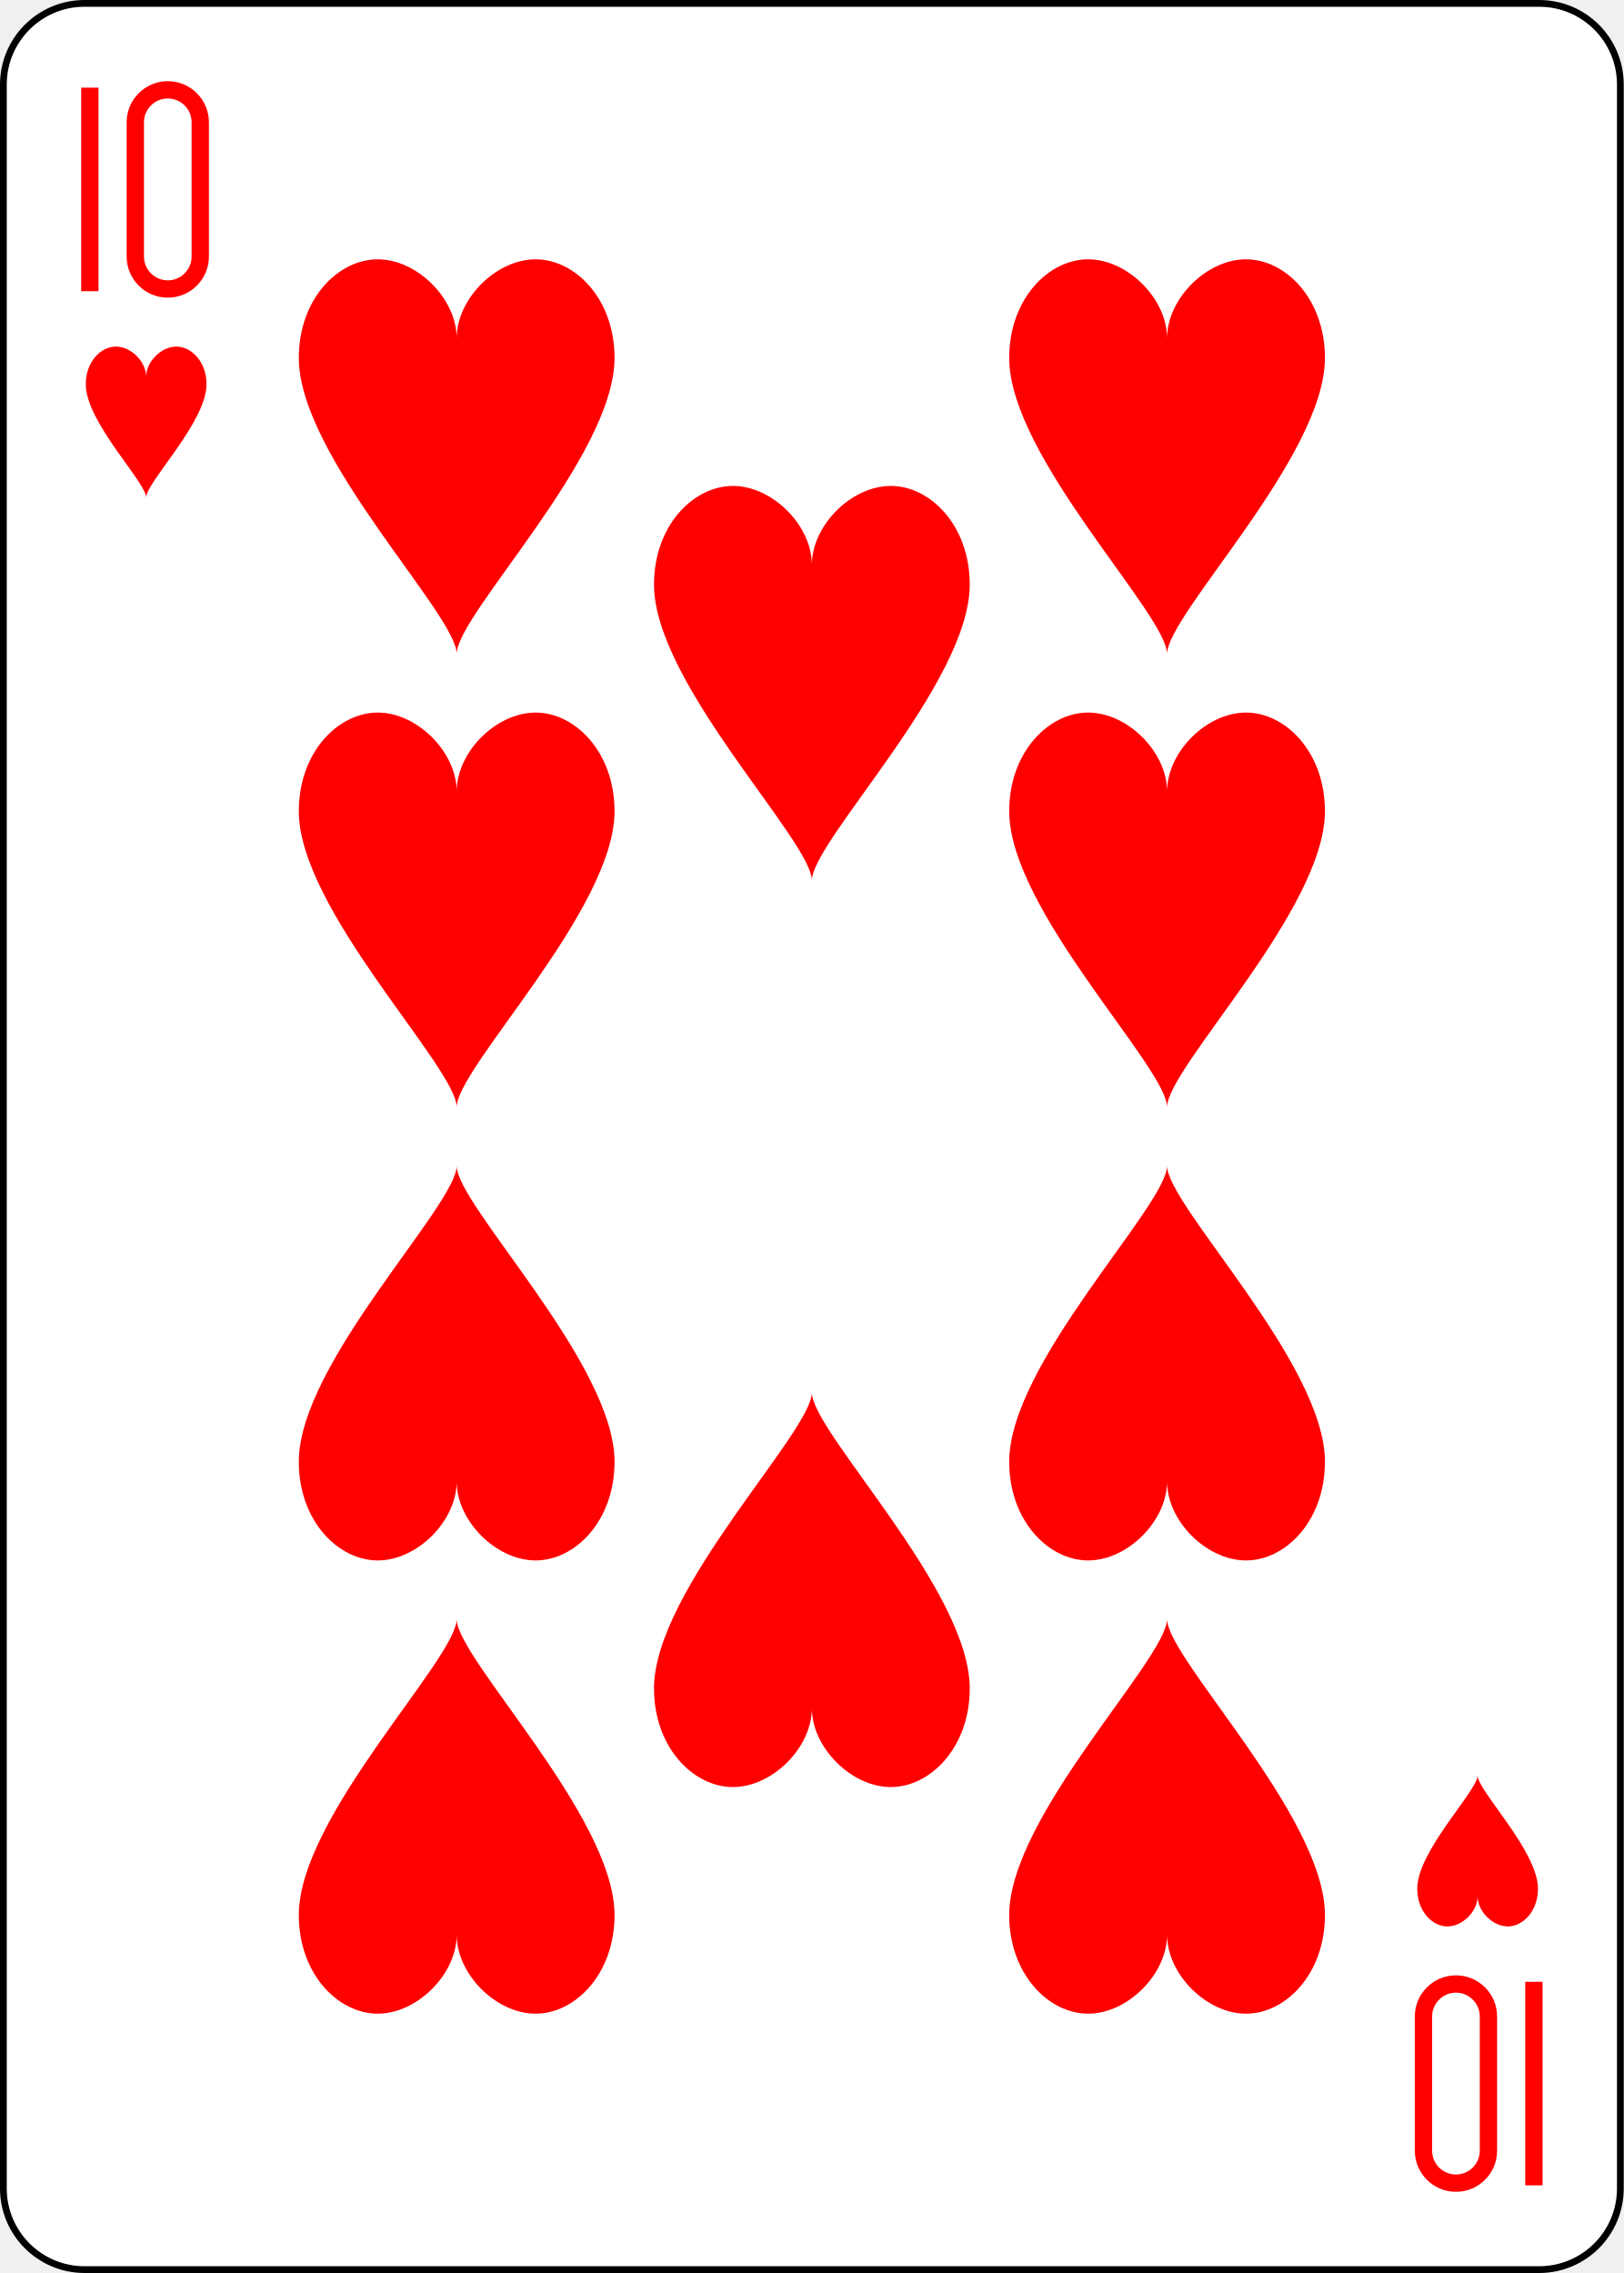
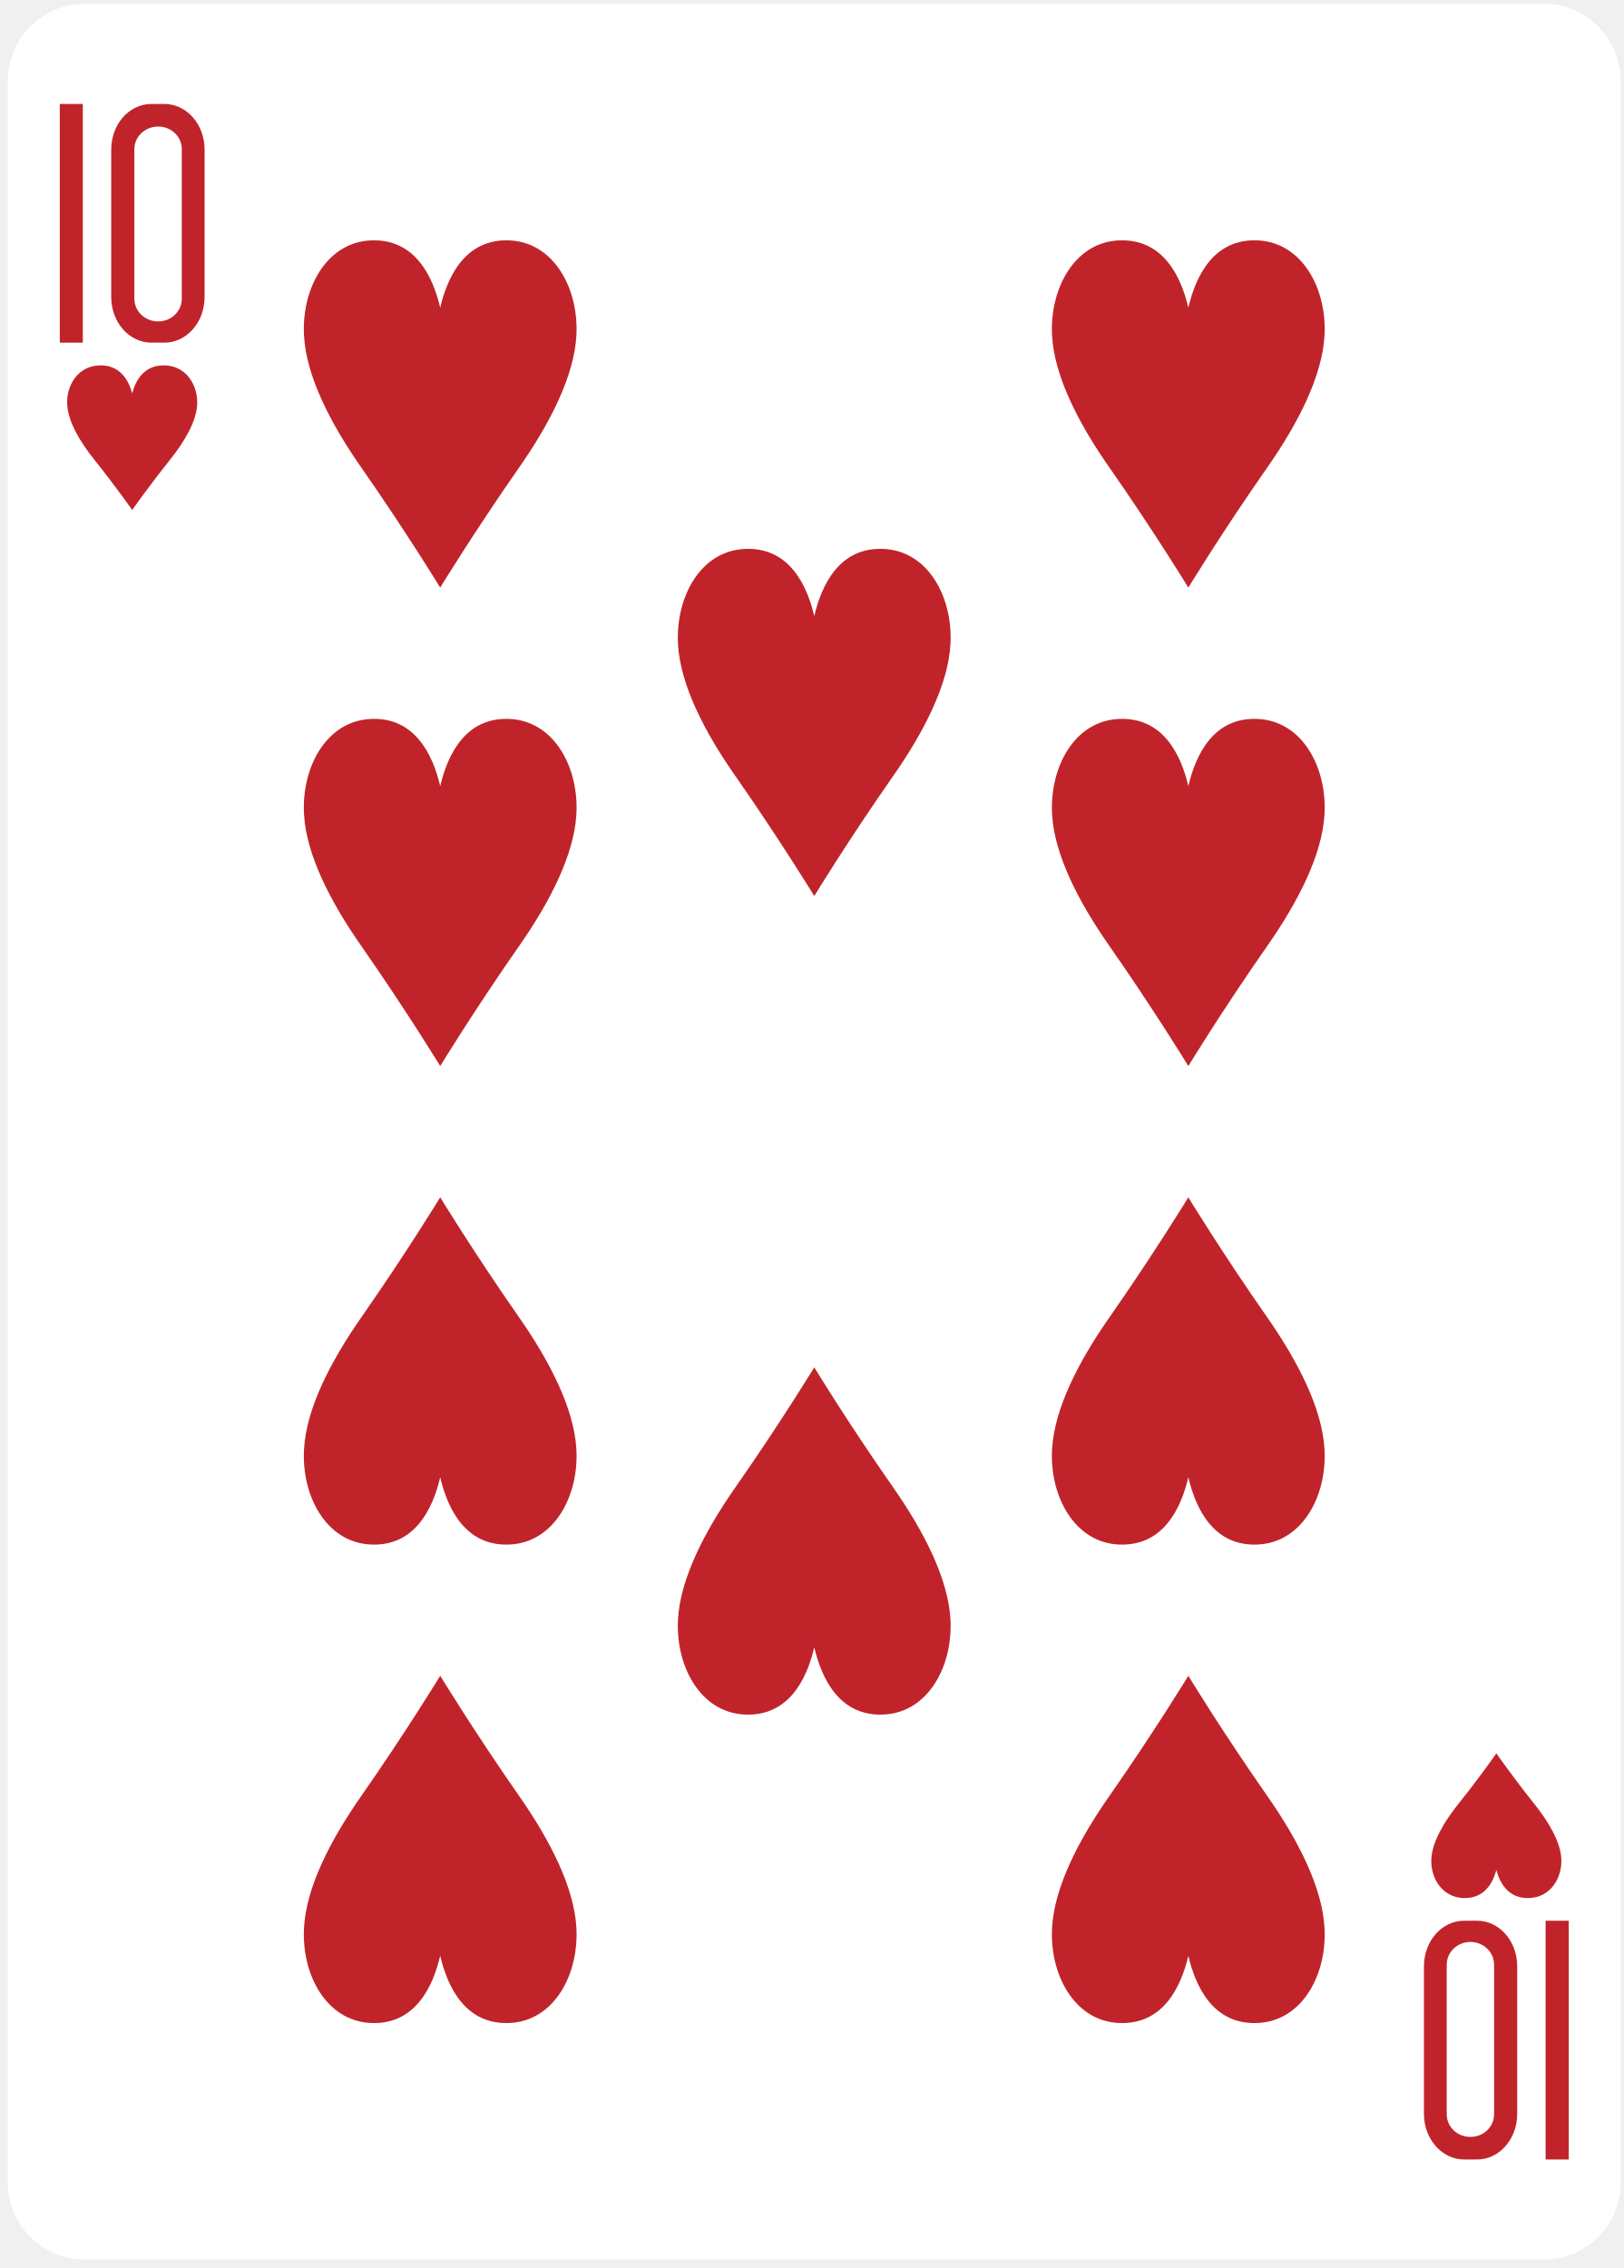
- <svg xmlns="http://www.w3.org/2000/svg" xmlns:xlink="http://www.w3.org/1999/xlink" class="card" face="TH" height="3.5in" preserveAspectRatio="none" viewBox="-120 -168 240 336" width="2.5in">
-   <defs>
-     <symbol id="SHT" viewBox="-600 -600 1200 1200" preserveAspectRatio="xMinYMid">
-       <path d="M0 -300C0 -400 100 -500 200 -500C300 -500 400 -400 400 -250C400 0 0 400 0 500C0 400 -400 0 -400 -250C-400 -400 -300 -500 -200 -500C-100 -500 0 -400 -0 -300Z" fill="red" />
-     </symbol>
-     <symbol id="VHT" viewBox="-500 -500 1000 1000" preserveAspectRatio="xMinYMid">
-       <path d="M-260 430L-260 -430M-50 0L-50 -310A150 150 0 0 1 250 -310L250 310A150 150 0 0 1 -50 310Z" stroke="red" stroke-width="80" stroke-linecap="square" stroke-miterlimit="1.5" fill="none" />
-     </symbol>
-   </defs>
-   <rect width="239" height="335" x="-119.5" y="-167.5" rx="12" ry="12" fill="white" stroke="black" />
-   <use xlink:href="#VHT" height="32" width="32" x="-114.4" y="-156" />
-   <use xlink:href="#SHT" height="26.769" width="26.769" x="-111.784" y="-119" />
-   <use xlink:href="#SHT" height="70" width="70" x="-87.501" y="-135.501" />
-   <use xlink:href="#SHT" height="70" width="70" x="17.501" y="-135.501" />
-   <use xlink:href="#SHT" height="70" width="70" x="-87.501" y="-68.5" />
-   <use xlink:href="#SHT" height="70" width="70" x="17.501" y="-68.5" />
-   <use xlink:href="#SHT" height="70" width="70" x="-35" y="-102" />
-   <g transform="rotate(180)">
-     <use xlink:href="#VHT" height="32" width="32" x="-114.4" y="-156" />
-     <use xlink:href="#SHT" height="26.769" width="26.769" x="-111.784" y="-119" />
-     <use xlink:href="#SHT" height="70" width="70" x="-87.501" y="-135.501" />
-     <use xlink:href="#SHT" height="70" width="70" x="17.501" y="-135.501" />
-     <use xlink:href="#SHT" height="70" width="70" x="-87.501" y="-68.5" />
-     <use xlink:href="#SHT" height="70" width="70" x="17.501" y="-68.5" />
-     <use xlink:href="#SHT" height="70" width="70" x="-35" y="-102" />
+ <svg xmlns="http://www.w3.org/2000/svg" width="179px" height="250px" viewBox="0 0 179 250" version="1.1">
+   <defs />
+   <g id="Page-1" stroke="none" stroke-width="1" fill="none" fill-rule="evenodd">
+     <path d="M9.36,0.42 L170.14,0.42 C174.83,0.42 178.64,4.23 178.64,8.93 L178.64,240.57 C178.64,245.27 174.83,249.07 170.14,249.07 L9.36,249.07 C4.66,249.07 0.86,245.27 0.86,240.57 L0.86,8.93 C0.86,4.23 4.66,0.42 9.36,0.42" id="Fill-407" fill="#FFFFFF" />
+     <path d="M48.52,117.51 C48.52,117.51 44.8,111.41 39.79,104.23 C36.44,99.43 33.75,94.23 33.51,89.75 C33.22,84.63 35.93,79.5 40.83,79.25 C45.72,79 47.71,83.19 48.52,86.65 C49.33,83.19 51.32,79 56.21,79.25 C61.11,79.5 63.82,84.63 63.53,89.75 C63.28,94.23 60.6,99.43 57.25,104.23 C52.24,111.41 48.52,117.51 48.52,117.51" id="Fill-409" fill="#C0242A" />
+     <path d="M14.57,56.22 C14.57,56.22 12.8,53.68 10.41,50.69 C8.81,48.69 7.53,46.52 7.41,44.65 C7.27,42.52 8.56,40.38 10.9,40.28 C13.23,40.17 14.18,41.92 14.57,43.36 C14.95,41.92 15.9,40.17 18.24,40.28 C20.57,40.38 21.86,42.52 21.73,44.65 C21.61,46.52 20.33,48.69 18.73,50.69 C16.34,53.68 14.57,56.22 14.57,56.22" id="Fill-410" fill="#C0242A" />
+     <path d="M164.93,193.27 C164.93,193.27 163.16,195.82 160.77,198.81 C159.17,200.81 157.89,202.98 157.77,204.84 C157.63,206.97 158.92,209.11 161.26,209.22 C163.6,209.32 164.54,207.57 164.93,206.13 C165.31,207.57 166.26,209.32 168.6,209.22 C170.93,209.11 172.22,206.97 172.09,204.84 C171.97,202.98 170.69,200.81 169.09,198.81 C166.7,195.82 164.93,193.27 164.93,193.27" id="Fill-411" fill="#C0242A" />
+     <path d="M89.75,98.77 C89.75,98.77 86.03,92.67 81.02,85.49 C77.66,80.69 74.98,75.49 74.73,71.01 C74.45,65.89 77.15,60.76 82.05,60.51 C86.95,60.26 88.94,64.45 89.75,67.91 C90.56,64.45 92.54,60.26 97.44,60.51 C102.34,60.76 105.05,65.89 104.76,71.01 C104.51,75.49 101.83,80.69 98.48,85.49 C93.46,92.67 89.75,98.77 89.75,98.77" id="Fill-412" fill="#C0242A" />
+     <path d="M48.52,64.77 C48.52,64.77 44.8,58.67 39.79,51.49 C36.44,46.69 33.75,41.48 33.51,37 C33.22,31.89 35.93,26.75 40.83,26.5 C45.72,26.26 47.71,30.45 48.52,33.91 C49.33,30.45 51.32,26.26 56.21,26.5 C61.11,26.75 63.82,31.89 63.53,37 C63.28,41.48 60.6,46.69 57.25,51.49 C52.24,58.67 48.52,64.77 48.52,64.77" id="Fill-413" fill="#C0242A" />
+     <path d="M130.98,117.51 C130.98,117.51 127.26,111.41 122.25,104.23 C118.89,99.43 116.21,94.23 115.96,89.75 C115.68,84.63 118.38,79.5 123.28,79.25 C128.18,79 130.17,83.19 130.98,86.65 C131.79,83.19 133.77,79 138.67,79.25 C143.57,79.5 146.28,84.63 145.99,89.75 C145.74,94.23 143.06,99.43 139.71,104.23 C134.69,111.41 130.98,117.51 130.98,117.51" id="Fill-414" fill="#C0242A" />
+     <path d="M130.98,64.77 C130.98,64.77 127.26,58.67 122.25,51.49 C118.89,46.69 116.21,41.48 115.96,37 C115.68,31.89 118.38,26.75 123.28,26.5 C128.18,26.26 130.17,30.45 130.98,33.91 C131.79,30.45 133.77,26.26 138.67,26.5 C143.57,26.75 146.28,31.89 145.99,37 C145.74,41.48 143.06,46.69 139.71,51.49 C134.69,58.67 130.98,64.77 130.98,64.77" id="Fill-415" fill="#C0242A" />
+     <path d="M89.75,150.72 C89.75,150.72 86.03,156.83 81.02,164 C77.66,168.81 74.98,174.01 74.73,178.49 C74.45,183.6 77.15,188.74 82.05,188.99 C86.95,189.24 88.94,185.04 89.75,181.58 C90.56,185.04 92.54,189.24 97.44,188.99 C102.34,188.74 105.05,183.6 104.76,178.49 C104.51,174.01 101.83,168.81 98.48,164 C93.46,156.83 89.75,150.72 89.75,150.72" id="Fill-416" fill="#C0242A" />
+     <path d="M130.98,131.98 C130.98,131.98 127.26,138.08 122.25,145.26 C118.89,150.07 116.21,155.27 115.96,159.75 C115.68,164.86 118.38,170 123.28,170.25 C128.18,170.5 130.17,166.3 130.98,162.84 C131.79,166.3 133.77,170.5 138.67,170.25 C143.57,170 146.28,164.86 145.99,159.75 C145.74,155.27 143.06,150.07 139.71,145.26 C134.69,138.08 130.98,131.98 130.98,131.98" id="Fill-417" fill="#C0242A" />
+     <path d="M48.52,131.98 C48.52,131.98 44.8,138.08 39.79,145.26 C36.44,150.07 33.75,155.27 33.51,159.75 C33.22,164.86 35.93,170 40.83,170.25 C45.72,170.5 47.71,166.3 48.52,162.84 C49.33,166.3 51.32,170.5 56.21,170.25 C61.11,170 63.82,164.86 63.53,159.75 C63.28,155.27 60.6,150.07 57.25,145.26 C52.24,138.08 48.52,131.98 48.52,131.98" id="Fill-418" fill="#C0242A" />
+     <path d="M130.98,184.72 C130.98,184.72 127.26,190.83 122.25,198.01 C118.89,202.81 116.21,208.01 115.96,212.49 C115.68,217.61 118.38,222.74 123.28,222.99 C128.18,223.24 130.17,219.04 130.98,215.59 C131.79,219.04 133.77,223.24 138.67,222.99 C143.57,222.74 146.28,217.61 145.99,212.49 C145.74,208.01 143.06,202.81 139.71,198.01 C134.69,190.83 130.98,184.72 130.98,184.72" id="Fill-419" fill="#C0242A" />
+     <path d="M48.52,184.72 C48.52,184.72 44.8,190.83 39.79,198.01 C36.44,202.81 33.75,208.01 33.51,212.49 C33.22,217.61 35.93,222.74 40.83,222.99 C45.72,223.24 47.71,219.04 48.52,215.59 C49.33,219.04 51.32,223.24 56.21,222.99 C61.11,222.74 63.82,217.61 63.53,212.49 C63.28,208.01 60.6,202.81 57.25,198.01 C52.24,190.83 48.52,184.72 48.52,184.72" id="Fill-420" fill="#C0242A" />
+     <polygon id="Fill-421" fill="#C0242A" points="6.59 37.77 9.13 37.77 9.13 11.46 6.59 11.46" />
+     <path d="M17.43,13.95 C18.88,13.95 20.04,15.06 20.04,16.45 L20.04,32.92 C20.04,34.31 18.88,35.43 17.43,35.43 C15.98,35.43 14.81,34.31 14.81,32.92 L14.81,16.45 C14.81,15.06 15.98,13.95 17.43,13.95 L17.43,13.95 Z M16.69,11.46 C14.23,11.46 12.26,13.7 12.26,16.49 L12.26,32.74 C12.26,35.53 14.24,37.77 16.69,37.77 L18.12,37.77 C20.57,37.77 22.55,35.53 22.55,32.74 L22.55,16.49 C22.55,13.7 20.57,11.46 18.12,11.46 L16.69,11.46 L16.69,11.46 Z" id="Fill-422" fill="#C0242A" />
+     <polygon id="Fill-423" fill="#C0242A" points="170.36 238.04 172.91 238.04 172.91 211.72 170.36 211.72" />
+     <path d="M162.07,235.55 C160.62,235.55 159.46,234.44 159.46,233.05 L159.46,216.57 C159.46,215.18 160.62,214.06 162.07,214.06 C163.52,214.06 164.68,215.18 164.68,216.57 L164.68,233.05 C164.68,234.44 163.52,235.55 162.07,235.55 L162.07,235.55 Z M162.81,238.04 C165.26,238.04 167.23,235.79 167.23,233.01 L167.23,216.75 C167.23,213.96 165.26,211.72 162.81,211.72 L161.38,211.72 C158.92,211.72 156.95,213.96 156.95,216.75 L156.95,233.01 C156.95,235.79 158.93,238.04 161.38,238.04 L162.81,238.04 L162.81,238.04 Z" id="Fill-424" fill="#C0242A" />
  </g>
</svg>
